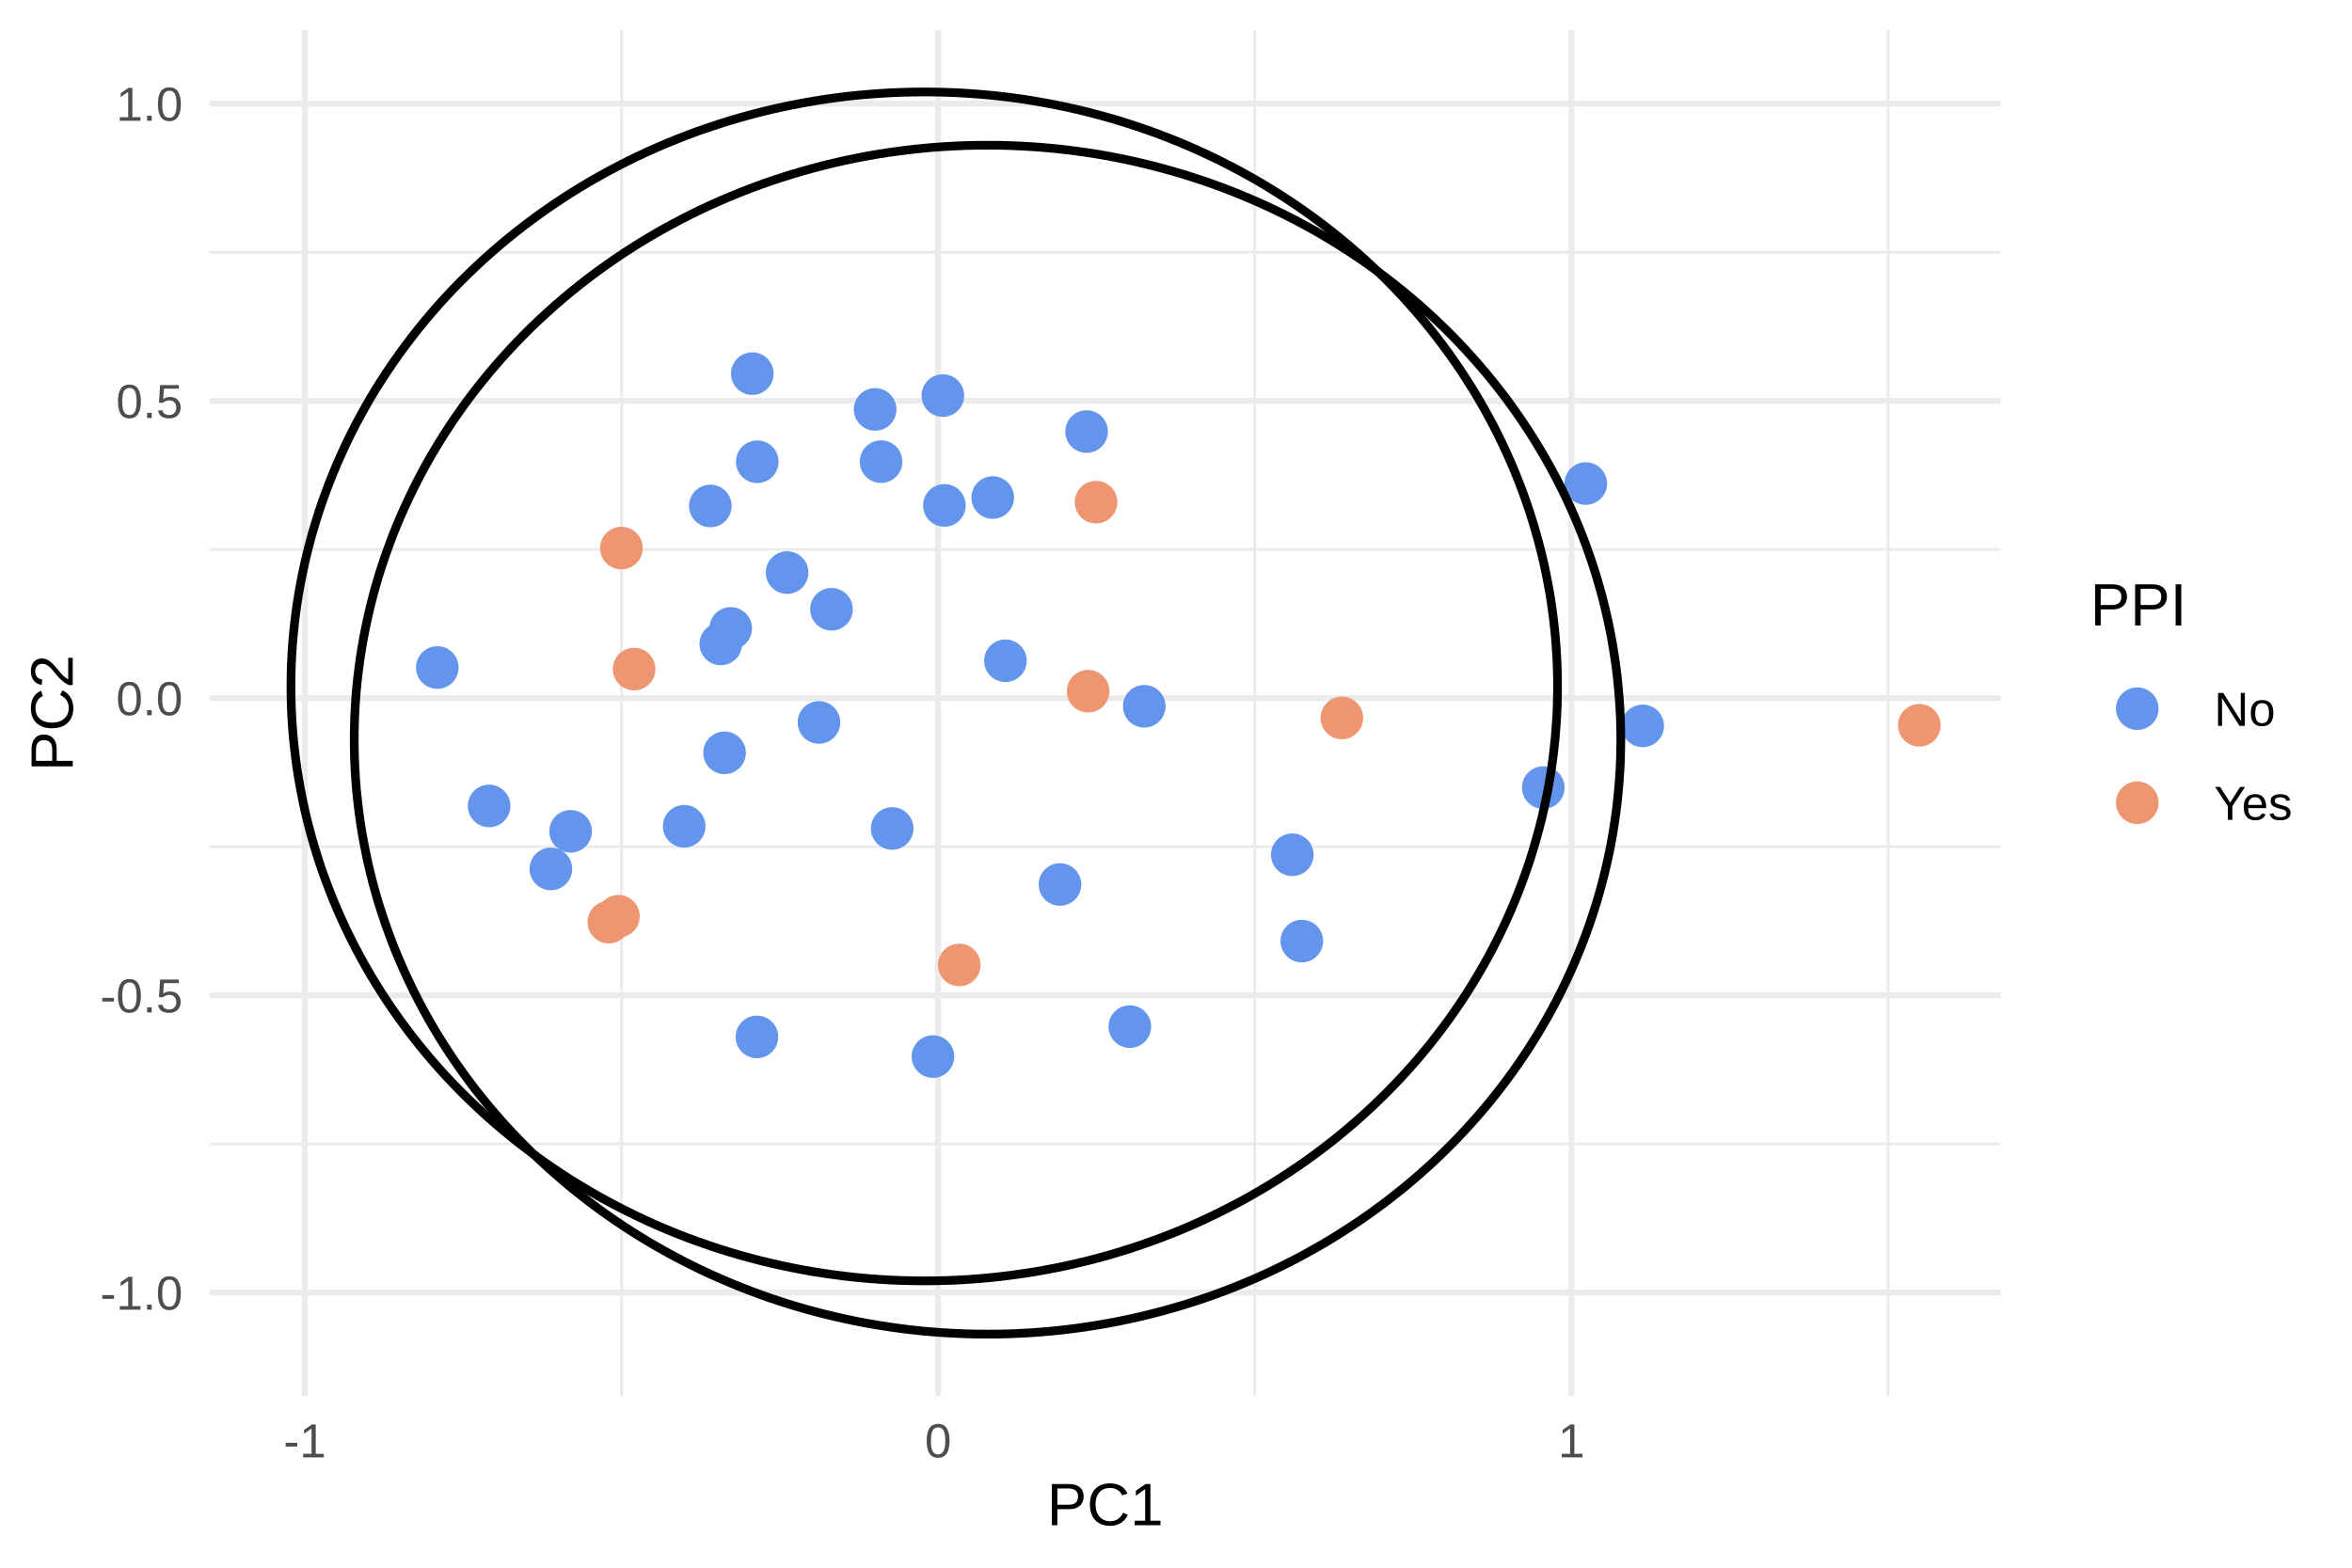
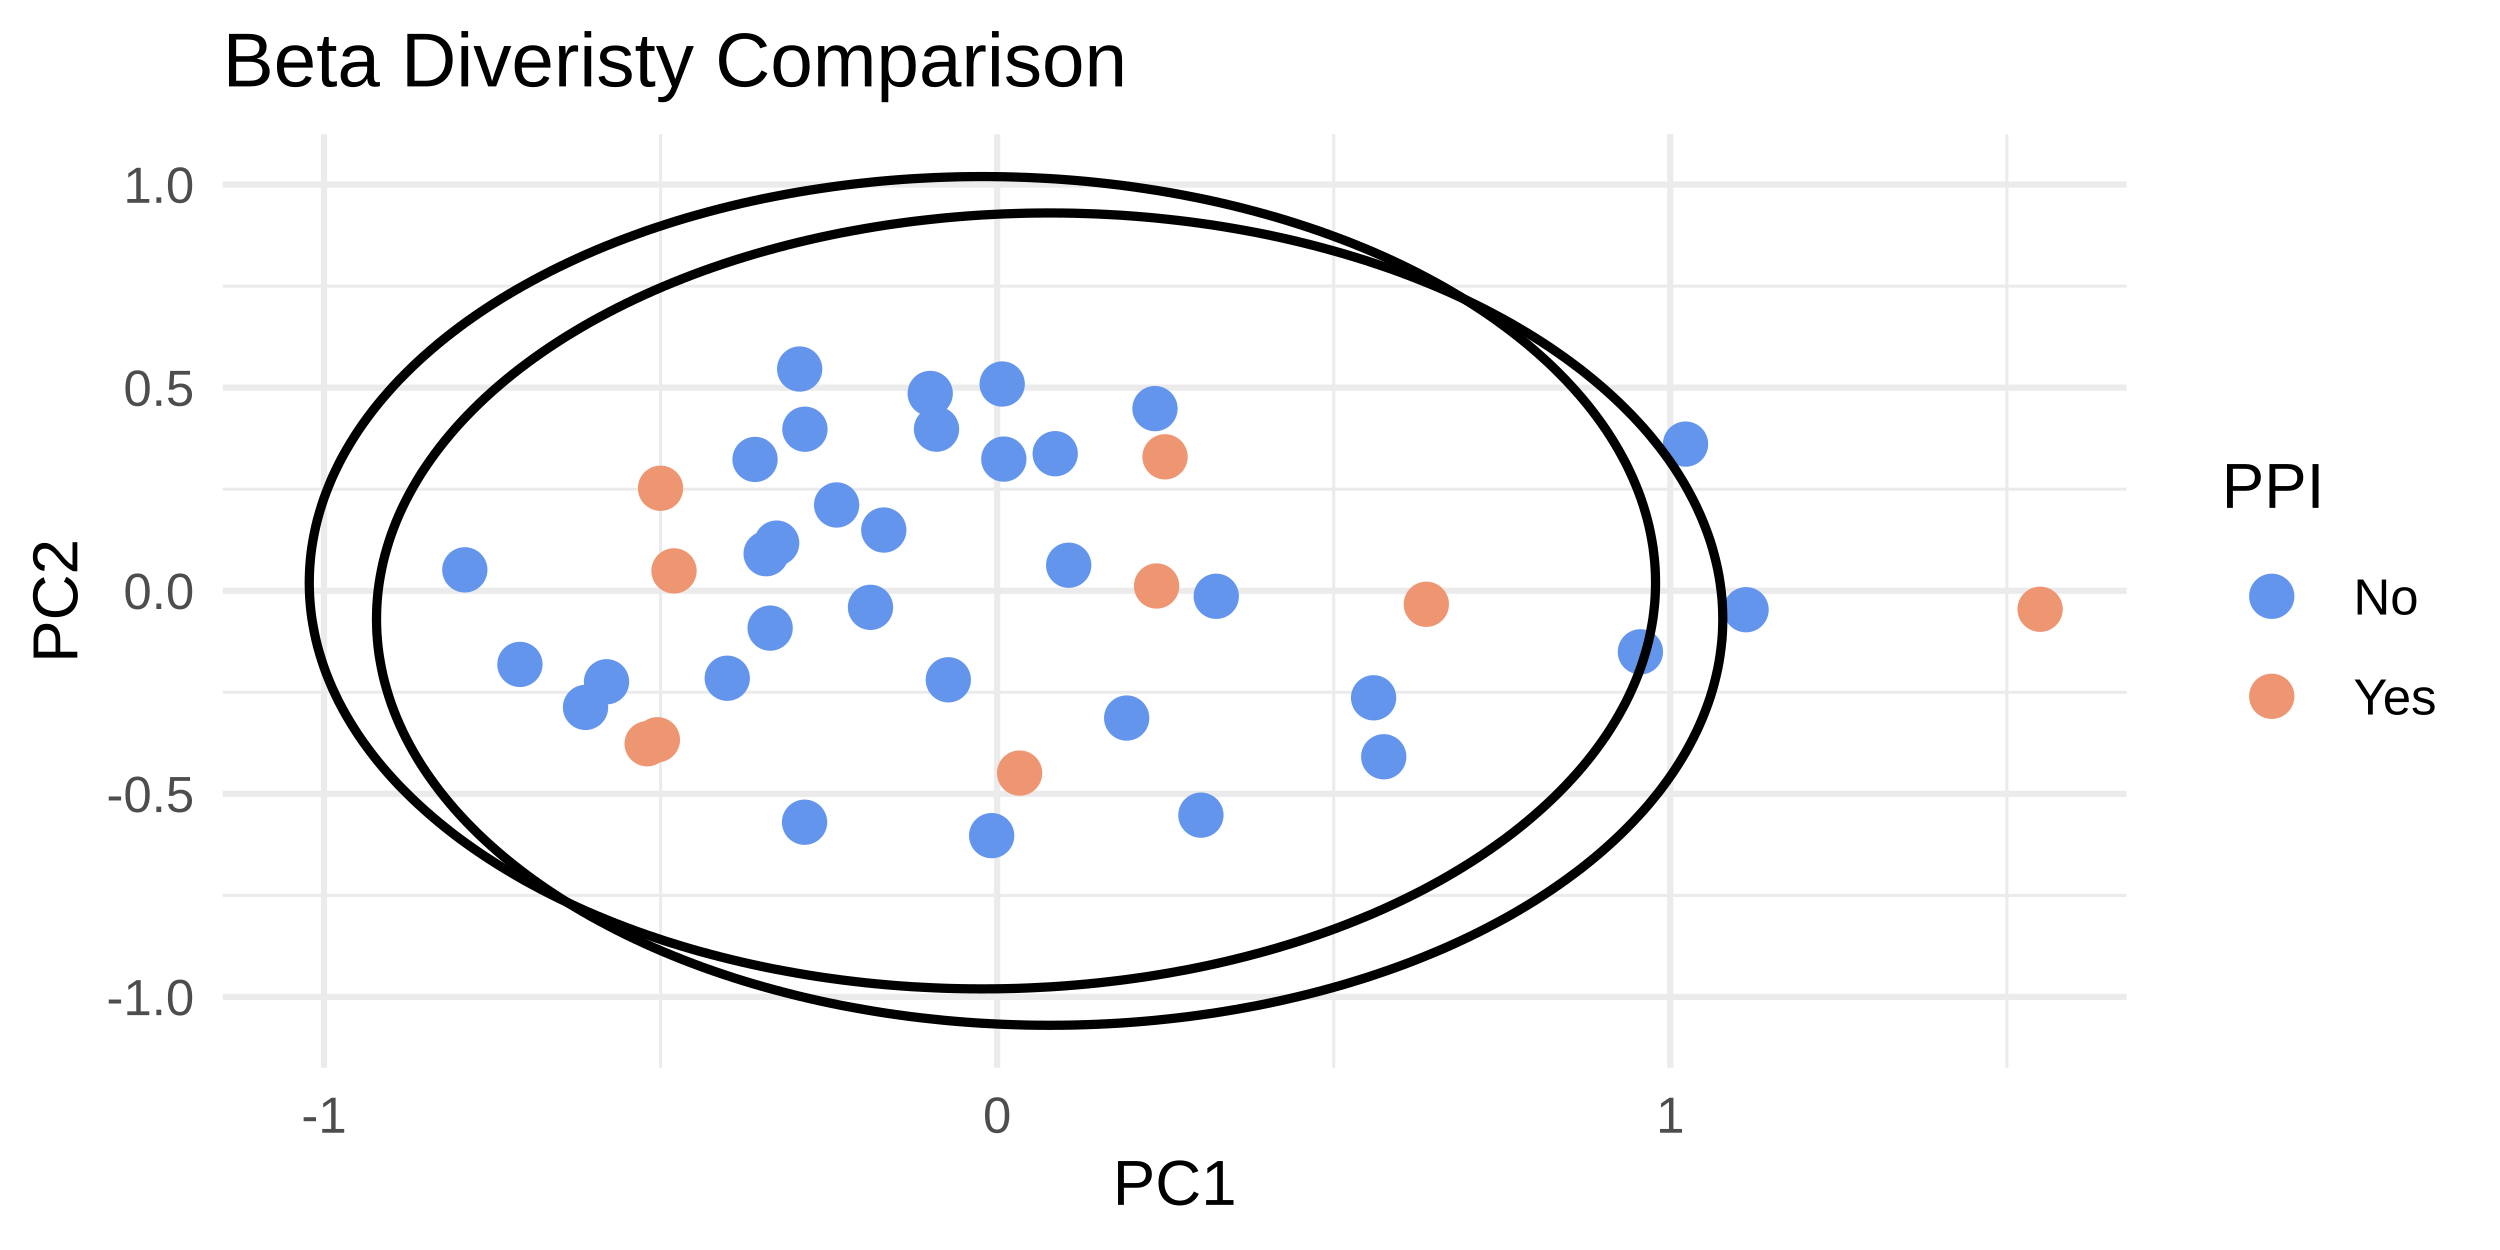
- <svg xmlns="http://www.w3.org/2000/svg" width="432.00pt" height="288.00pt" viewBox="0 0 432.00 288.00">
+ <svg xmlns="http://www.w3.org/2000/svg" width="432.00pt" height="216.00pt" viewBox="0 0 432.00 216.00">
  <g class="svglite">
    <defs>
      <style type="text/css">
    .svglite line, .svglite polyline, .svglite polygon, .svglite path, .svglite rect, .svglite circle {
      fill: none;
      stroke: #000000;
      stroke-linecap: round;
      stroke-linejoin: round;
      stroke-miterlimit: 10.00;
    }
    .svglite text {
      white-space: pre;
    }
    .svglite g.glyphgroup path {
      fill: inherit;
      stroke: none;
    }
  </style>
    </defs>
    <rect width="100%" height="100%" style="stroke: none; fill: none;" />
    <defs>
-       <clipPath id="cpMC4wMHw0MzIuMDB8MC4wMHwyODguMDA=">
-         <rect x="0.00" y="0.00" width="432.00" height="288.00" />
+       <clipPath id="cpMC4wMHw0MzIuMDB8MC4wMHwyMTYuMDA=">
+         <rect x="0.00" y="0.00" width="432.00" height="216.00" />
      </clipPath>
    </defs>
-     <g clip-path="url(#cpMC4wMHw0MzIuMDB8MC4wMHwyODguMDA=)">
+     <g clip-path="url(#cpMC4wMHw0MzIuMDB8MC4wMHwyMTYuMDA=)">
</g>
    <defs>
-       <clipPath id="cpMzguNDl8MzY3LjQ4fDUuNDh8MjU2LjUw">
-         <rect x="38.49" y="5.48" width="329.00" height="251.02" />
+       <clipPath id="cpMzguNDl8MzY3LjQ4fDIzLjE4fDE4NC41MA==">
+         <rect x="38.49" y="23.18" width="329.00" height="161.33" />
      </clipPath>
    </defs>
-     <g clip-path="url(#cpMzguNDl8MzY3LjQ4fDUuNDh8MjU2LjUw)">
-       <polyline points="38.49,210.15 367.48,210.15 " style="stroke-width: 0.53; stroke: #EBEBEB; stroke-linecap: butt;" />
-       <polyline points="38.49,155.55 367.48,155.55 " style="stroke-width: 0.53; stroke: #EBEBEB; stroke-linecap: butt;" />
-       <polyline points="38.49,100.94 367.48,100.94 " style="stroke-width: 0.53; stroke: #EBEBEB; stroke-linecap: butt;" />
-       <polyline points="38.49,46.34 367.48,46.34 " style="stroke-width: 0.53; stroke: #EBEBEB; stroke-linecap: butt;" />
-       <polyline points="114.15,256.50 114.15,5.48 " style="stroke-width: 0.53; stroke: #EBEBEB; stroke-linecap: butt;" />
-       <polyline points="230.47,256.50 230.47,5.48 " style="stroke-width: 0.53; stroke: #EBEBEB; stroke-linecap: butt;" />
-       <polyline points="346.79,256.50 346.79,5.48 " style="stroke-width: 0.53; stroke: #EBEBEB; stroke-linecap: butt;" />
-       <polyline points="38.49,237.46 367.48,237.46 " style="stroke-width: 1.07; stroke: #EBEBEB; stroke-linecap: butt;" />
-       <polyline points="38.49,182.85 367.48,182.85 " style="stroke-width: 1.07; stroke: #EBEBEB; stroke-linecap: butt;" />
-       <polyline points="38.49,128.25 367.48,128.25 " style="stroke-width: 1.07; stroke: #EBEBEB; stroke-linecap: butt;" />
-       <polyline points="38.49,73.64 367.48,73.64 " style="stroke-width: 1.07; stroke: #EBEBEB; stroke-linecap: butt;" />
-       <polyline points="38.49,19.04 367.48,19.04 " style="stroke-width: 1.07; stroke: #EBEBEB; stroke-linecap: butt;" />
-       <polyline points="55.99,256.50 55.99,5.48 " style="stroke-width: 1.07; stroke: #EBEBEB; stroke-linecap: butt;" />
-       <polyline points="172.31,256.50 172.31,5.48 " style="stroke-width: 1.07; stroke: #EBEBEB; stroke-linecap: butt;" />
-       <polyline points="288.63,256.50 288.63,5.48 " style="stroke-width: 1.07; stroke: #EBEBEB; stroke-linecap: butt;" />
-       <circle cx="207.52" cy="188.60" r="3.56" style="stroke-width: 0.71; stroke: #6495ED; fill: #6495ED;" />
-       <circle cx="199.58" cy="79.28" r="3.56" style="stroke-width: 0.71; stroke: #6495ED; fill: #6495ED;" />
-       <circle cx="239.11" cy="172.89" r="3.56" style="stroke-width: 0.71; stroke: #6495ED; fill: #6495ED;" />
-       <circle cx="194.69" cy="162.49" r="3.56" style="stroke-width: 0.71; stroke: #6495ED; fill: #6495ED;" />
-       <circle cx="111.83" cy="169.40" r="3.56" style="stroke-width: 0.71; stroke: #EE9572; fill: #EE9572;" />
-       <circle cx="171.36" cy="194.10" r="3.56" style="stroke-width: 0.71; stroke: #6495ED; fill: #6495ED;" />
-       <circle cx="352.53" cy="133.24" r="3.56" style="stroke-width: 0.71; stroke: #EE9572; fill: #EE9572;" />
-       <circle cx="301.72" cy="133.35" r="3.56" style="stroke-width: 0.71; stroke: #6495ED; fill: #6495ED;" />
-       <circle cx="104.81" cy="152.72" r="3.56" style="stroke-width: 0.71; stroke: #6495ED; fill: #6495ED;" />
-       <circle cx="291.26" cy="88.83" r="3.56" style="stroke-width: 0.71; stroke: #6495ED; fill: #6495ED;" />
-       <circle cx="173.18" cy="72.67" r="3.56" style="stroke-width: 0.71; stroke: #6495ED; fill: #6495ED;" />
-       <circle cx="130.47" cy="92.95" r="3.56" style="stroke-width: 0.71; stroke: #6495ED; fill: #6495ED;" />
-       <circle cx="283.46" cy="144.69" r="3.56" style="stroke-width: 0.71; stroke: #6495ED; fill: #6495ED;" />
-       <circle cx="199.86" cy="126.98" r="3.56" style="stroke-width: 0.71; stroke: #EE9572; fill: #EE9572;" />
-       <circle cx="150.42" cy="132.72" r="3.56" style="stroke-width: 0.71; stroke: #6495ED; fill: #6495ED;" />
-       <circle cx="210.17" cy="129.75" r="3.56" style="stroke-width: 0.71; stroke: #6495ED; fill: #6495ED;" />
-       <circle cx="138.18" cy="68.64" r="3.56" style="stroke-width: 0.71; stroke: #6495ED; fill: #6495ED;" />
-       <circle cx="173.46" cy="92.85" r="3.56" style="stroke-width: 0.71; stroke: #6495ED; fill: #6495ED;" />
-       <circle cx="89.84" cy="148.06" r="3.56" style="stroke-width: 0.71; stroke: #6495ED; fill: #6495ED;" />
-       <circle cx="182.34" cy="91.40" r="3.56" style="stroke-width: 0.71; stroke: #6495ED; fill: #6495ED;" />
-       <circle cx="114.14" cy="100.69" r="3.56" style="stroke-width: 0.71; stroke: #EE9572; fill: #EE9572;" />
-       <circle cx="116.47" cy="122.92" r="3.56" style="stroke-width: 0.71; stroke: #EE9572; fill: #EE9572;" />
-       <circle cx="125.67" cy="151.79" r="3.56" style="stroke-width: 0.71; stroke: #6495ED; fill: #6495ED;" />
-       <circle cx="144.57" cy="105.19" r="3.56" style="stroke-width: 0.71; stroke: #6495ED; fill: #6495ED;" />
-       <circle cx="139.09" cy="84.83" r="3.56" style="stroke-width: 0.71; stroke: #6495ED; fill: #6495ED;" />
-       <circle cx="246.47" cy="131.89" r="3.56" style="stroke-width: 0.71; stroke: #EE9572; fill: #EE9572;" />
-       <circle cx="160.74" cy="75.21" r="3.56" style="stroke-width: 0.71; stroke: #6495ED; fill: #6495ED;" />
-       <circle cx="163.87" cy="152.20" r="3.56" style="stroke-width: 0.71; stroke: #6495ED; fill: #6495ED;" />
-       <circle cx="184.67" cy="121.39" r="3.56" style="stroke-width: 0.71; stroke: #6495ED; fill: #6495ED;" />
-       <circle cx="80.32" cy="122.63" r="3.56" style="stroke-width: 0.71; stroke: #6495ED; fill: #6495ED;" />
-       <circle cx="176.19" cy="177.27" r="3.56" style="stroke-width: 0.71; stroke: #EE9572; fill: #EE9572;" />
-       <circle cx="134.21" cy="115.45" r="3.56" style="stroke-width: 0.71; stroke: #6495ED; fill: #6495ED;" />
-       <circle cx="201.32" cy="92.25" r="3.56" style="stroke-width: 0.71; stroke: #EE9572; fill: #EE9572;" />
-       <circle cx="161.83" cy="84.81" r="3.56" style="stroke-width: 0.71; stroke: #6495ED; fill: #6495ED;" />
-       <circle cx="139.03" cy="190.49" r="3.56" style="stroke-width: 0.71; stroke: #6495ED; fill: #6495ED;" />
-       <circle cx="133.08" cy="138.30" r="3.56" style="stroke-width: 0.71; stroke: #6495ED; fill: #6495ED;" />
-       <circle cx="132.39" cy="118.30" r="3.56" style="stroke-width: 0.71; stroke: #6495ED; fill: #6495ED;" />
-       <circle cx="113.59" cy="168.33" r="3.56" style="stroke-width: 0.71; stroke: #EE9572; fill: #EE9572;" />
-       <circle cx="237.36" cy="157.03" r="3.56" style="stroke-width: 0.71; stroke: #6495ED; fill: #6495ED;" />
-       <circle cx="152.72" cy="111.93" r="3.56" style="stroke-width: 0.71; stroke: #6495ED; fill: #6495ED;" />
-       <circle cx="101.18" cy="159.63" r="3.56" style="stroke-width: 0.71; stroke: #6495ED; fill: #6495ED;" />
-       <polygon points="169.76,16.89 171.79,16.91 173.82,16.96 175.85,17.04 177.87,17.16 179.90,17.31 181.92,17.49 183.94,17.70 185.95,17.95 187.96,18.23 189.96,18.55 191.95,18.90 193.94,19.28 195.93,19.69 197.90,20.13 199.86,20.61 201.82,21.12 203.77,21.66 205.70,22.23 207.63,22.84 209.54,23.48 211.44,24.14 213.33,24.84 215.21,25.57 217.07,26.33 218.92,27.12 220.75,27.94 222.57,28.79 224.37,29.67 226.15,30.58 227.92,31.52 229.67,32.49 231.40,33.48 233.11,34.51 234.80,35.56 236.48,36.64 238.13,37.75 239.76,38.88 241.37,40.04 242.96,41.23 244.53,42.44 246.07,43.68 247.59,44.94 249.09,46.23 250.56,47.54 252.01,48.88 253.43,50.24 254.83,51.62 256.20,53.02 257.55,54.45 258.86,55.90 260.16,57.37 261.42,58.86 262.66,60.38 263.86,61.91 265.04,63.46 266.19,65.03 267.31,66.62 268.40,68.23 269.46,69.85 270.49,71.49 271.49,73.15 272.46,74.83 273.40,76.52 274.31,78.22 275.18,79.94 276.02,81.68 276.83,83.43 277.61,85.19 278.35,86.96 279.06,88.75 279.74,90.54 280.38,92.35 281.00,94.17 281.57,96.00 282.11,97.83 282.62,99.68 283.10,101.53 283.54,103.39 283.94,105.26 284.31,107.13 284.65,109.01 284.95,110.90 285.21,112.79 285.44,114.68 285.64,116.58 285.79,118.48 285.92,120.38 286.01,122.29 286.06,124.19 286.08,126.10 286.06,128.00 286.01,129.91 285.92,131.81 285.79,133.72 285.64,135.62 285.44,137.51 285.21,139.41 284.95,141.30 284.65,143.18 284.31,145.06 283.94,146.94 283.54,148.80 283.10,150.67 282.62,152.52 282.11,154.36 281.57,156.20 281.00,158.03 280.38,159.85 279.74,161.65 279.06,163.45 278.35,165.24 277.61,167.01 276.83,168.77 276.02,170.52 275.18,172.25 274.31,173.97 273.40,175.68 272.46,177.37 271.49,179.04 270.49,180.70 269.46,182.35 268.40,183.97 267.31,185.58 266.19,187.17 265.04,188.74 263.86,190.29 262.66,191.82 261.42,193.33 260.16,194.83 258.86,196.30 257.55,197.75 256.20,199.17 254.83,200.58 253.43,201.96 252.01,203.32 250.56,204.66 249.09,205.97 247.59,207.26 246.07,208.52 244.53,209.76 242.96,210.97 241.37,212.16 239.76,213.32 238.13,214.45 236.48,215.56 234.80,216.64 233.11,217.69 231.40,218.71 229.67,219.71 227.92,220.68 226.15,221.61 224.37,222.52 222.57,223.40 220.75,224.26 218.92,225.08 217.07,225.87 215.21,226.63 213.33,227.36 211.44,228.05 209.54,228.72 207.63,229.36 205.70,229.96 203.77,230.54 201.82,231.08 199.86,231.59 197.90,232.06 195.93,232.51 193.94,232.92 191.95,233.30 189.96,233.65 187.96,233.96 185.95,234.24 183.94,234.49 181.92,234.71 179.90,234.89 177.87,235.04 175.85,235.16 173.82,235.24 171.79,235.29 169.76,235.31 167.73,235.29 165.70,235.24 163.67,235.16 161.65,235.04 159.62,234.89 157.60,234.71 155.58,234.49 153.57,234.24 151.56,233.96 149.56,233.65 147.56,233.30 145.58,232.92 143.59,232.51 141.62,232.06 139.65,231.59 137.70,231.08 135.75,230.54 133.82,229.96 131.89,229.36 129.98,228.72 128.07,228.05 126.19,227.36 124.31,226.63 122.45,225.87 120.60,225.08 118.77,224.26 116.95,223.40 115.15,222.52 113.37,221.61 111.60,220.68 109.85,219.71 108.12,218.71 106.41,217.69 104.71,216.64 103.04,215.56 101.39,214.45 99.76,213.32 98.15,212.16 96.56,210.97 94.99,209.76 93.45,208.52 91.93,207.26 90.43,205.97 88.96,204.66 87.51,203.32 86.09,201.96 84.69,200.58 83.32,199.17 81.97,197.75 80.65,196.30 79.36,194.83 78.10,193.33 76.86,191.82 75.66,190.29 74.48,188.74 73.33,187.17 72.21,185.58 71.12,183.97 70.06,182.35 69.02,180.70 68.02,179.04 67.06,177.37 66.12,175.68 65.21,173.97 64.34,172.25 63.50,170.52 62.69,168.77 61.91,167.01 61.17,165.24 60.46,163.45 59.78,161.65 59.13,159.85 58.52,158.03 57.95,156.20 57.40,154.36 56.90,152.52 56.42,150.67 55.98,148.80 55.58,146.94 55.21,145.06 54.87,143.18 54.57,141.30 54.31,139.41 54.08,137.51 53.88,135.62 53.72,133.72 53.60,131.81 53.51,129.91 53.46,128.00 53.44,126.10 53.46,124.19 53.51,122.29 53.60,120.38 53.72,118.48 53.88,116.58 54.08,114.68 54.31,112.79 54.57,110.90 54.87,109.01 55.21,107.13 55.58,105.26 55.98,103.39 56.42,101.53 56.90,99.68 57.40,97.83 57.95,96.00 58.52,94.17 59.13,92.35 59.78,90.54 60.46,88.75 61.17,86.96 61.91,85.19 62.69,83.43 63.50,81.68 64.34,79.94 65.21,78.22 66.12,76.52 67.06,74.83 68.02,73.15 69.02,71.49 70.06,69.85 71.12,68.23 72.21,66.62 73.33,65.03 74.48,63.46 75.66,61.91 76.86,60.38 78.10,58.86 79.36,57.37 80.65,55.90 81.97,54.45 83.32,53.02 84.69,51.62 86.09,50.24 87.51,48.88 88.96,47.54 90.43,46.23 91.93,44.94 93.45,43.68 94.99,42.44 96.56,41.23 98.15,40.04 99.76,38.88 101.39,37.75 103.04,36.64 104.71,35.56 106.41,34.51 108.12,33.48 109.85,32.49 111.60,31.52 113.37,30.58 115.15,29.67 116.95,28.79 118.77,27.94 120.60,27.12 122.45,26.33 124.31,25.57 126.19,24.84 128.07,24.14 129.98,23.48 131.89,22.84 133.82,22.23 135.75,21.66 137.70,21.12 139.65,20.61 141.62,20.13 143.59,19.69 145.58,19.28 147.56,18.90 149.56,18.55 151.56,18.23 153.57,17.95 155.58,17.70 157.60,17.49 159.62,17.31 161.65,17.16 163.67,17.04 165.70,16.96 167.73,16.91 169.76,16.89 " style="stroke-width: 1.60;" />
-       <polygon points="181.38,26.68 183.41,26.69 185.44,26.74 187.47,26.83 189.49,26.94 191.52,27.09 193.54,27.27 195.55,27.49 197.57,27.74 199.57,28.02 201.58,28.33 203.57,28.68 205.56,29.06 207.54,29.47 209.52,29.92 211.48,30.40 213.44,30.91 215.39,31.45 217.32,32.02 219.25,32.63 221.16,33.26 223.06,33.93 224.95,34.63 226.83,35.36 228.69,36.12 230.54,36.91 232.37,37.73 234.18,38.58 235.99,39.46 237.77,40.37 239.54,41.31 241.29,42.27 243.02,43.27 244.73,44.29 246.42,45.35 248.09,46.43 249.75,47.53 251.38,48.67 252.99,49.83 254.58,51.01 256.15,52.23 257.69,53.46 259.21,54.73 260.71,56.01 262.18,57.33 263.63,58.66 265.05,60.02 266.45,61.40 267.82,62.81 269.16,64.24 270.48,65.69 271.77,67.16 273.04,68.65 274.27,70.16 275.48,71.69 276.66,73.24 277.81,74.82 278.93,76.41 280.02,78.01 281.08,79.64 282.11,81.28 283.11,82.94 284.08,84.61 285.02,86.30 285.92,88.01 286.80,89.73 287.64,91.47 288.45,93.21 289.23,94.97 289.97,96.75 290.68,98.53 291.36,100.33 292.00,102.14 292.61,103.95 293.19,105.78 293.73,107.62 294.24,109.46 294.71,111.32 295.15,113.18 295.56,115.05 295.93,116.92 296.26,118.80 296.56,120.69 296.83,122.58 297.06,124.47 297.25,126.37 297.41,128.27 297.54,130.17 297.63,132.07 297.68,133.98 297.70,135.88 297.68,137.79 297.63,139.70 297.54,141.60 297.41,143.50 297.25,145.40 297.06,147.30 296.83,149.19 296.56,151.08 296.26,152.97 295.93,154.85 295.56,156.72 295.15,158.59 294.71,160.45 294.24,162.30 293.73,164.15 293.19,165.99 292.61,167.81 292.00,169.63 291.36,171.44 290.68,173.24 289.97,175.02 289.23,176.79 288.45,178.56 287.64,180.30 286.80,182.04 285.92,183.76 285.02,185.46 284.08,187.16 283.11,188.83 282.11,190.49 281.08,192.13 280.02,193.76 278.93,195.36 277.81,196.95 276.66,198.52 275.48,200.08 274.27,201.61 273.04,203.12 271.77,204.61 270.48,206.08 269.16,207.53 267.82,208.96 266.45,210.36 265.05,211.75 263.63,213.11 262.18,214.44 260.71,215.75 259.21,217.04 257.69,218.31 256.15,219.54 254.58,220.76 252.99,221.94 251.38,223.10 249.75,224.24 248.09,225.34 246.42,226.42 244.73,227.47 243.02,228.50 241.29,229.49 239.54,230.46 237.77,231.40 235.99,232.31 234.18,233.19 232.37,234.04 230.54,234.86 228.69,235.65 226.83,236.41 224.95,237.14 223.06,237.84 221.16,238.51 219.25,239.14 217.32,239.75 215.39,240.32 213.44,240.86 211.48,241.37 209.52,241.85 207.54,242.29 205.56,242.71 203.57,243.09 201.58,243.43 199.57,243.75 197.57,244.03 195.55,244.28 193.54,244.50 191.52,244.68 189.49,244.83 187.47,244.94 185.44,245.03 183.41,245.08 181.38,245.09 179.35,245.08 177.32,245.03 175.29,244.94 173.26,244.83 171.24,244.68 169.22,244.50 167.20,244.28 165.19,244.03 163.18,243.75 161.18,243.43 159.18,243.09 157.19,242.71 155.21,242.29 153.24,241.85 151.27,241.37 149.32,240.86 147.37,240.32 145.43,239.75 143.51,239.14 141.59,238.51 139.69,237.84 137.80,237.14 135.93,236.41 134.07,235.65 132.22,234.86 130.39,234.04 128.57,233.19 126.77,232.31 124.99,231.40 123.22,230.46 121.47,229.49 119.74,228.50 118.03,227.47 116.33,226.42 114.66,225.34 113.01,224.24 111.38,223.10 109.76,221.94 108.18,220.76 106.61,219.54 105.07,218.31 103.55,217.04 102.05,215.75 100.58,214.44 99.13,213.11 97.70,211.75 96.31,210.36 94.94,208.96 93.59,207.53 92.27,206.08 90.98,204.61 89.72,203.12 88.48,201.61 87.27,200.08 86.09,198.52 84.94,196.95 83.82,195.36 82.73,193.76 81.67,192.13 80.64,190.49 79.64,188.83 78.67,187.16 77.74,185.46 76.83,183.76 75.96,182.04 75.12,180.30 74.31,178.56 73.53,176.79 72.78,175.02 72.07,173.24 71.40,171.44 70.75,169.63 70.14,167.81 69.56,165.99 69.02,164.15 68.51,162.30 68.04,160.45 67.60,158.59 67.20,156.72 66.83,154.85 66.49,152.97 66.19,151.08 65.93,149.19 65.70,147.30 65.50,145.40 65.34,143.50 65.22,141.60 65.13,139.70 65.08,137.79 65.06,135.88 65.08,133.98 65.13,132.07 65.22,130.17 65.34,128.27 65.50,126.37 65.70,124.47 65.93,122.58 66.19,120.69 66.49,118.80 66.83,116.92 67.20,115.05 67.60,113.18 68.04,111.32 68.51,109.46 69.02,107.62 69.56,105.78 70.14,103.95 70.75,102.14 71.40,100.33 72.07,98.53 72.78,96.75 73.53,94.97 74.31,93.21 75.12,91.47 75.96,89.73 76.83,88.01 77.74,86.30 78.67,84.61 79.64,82.94 80.64,81.28 81.67,79.64 82.73,78.01 83.82,76.41 84.94,74.82 86.09,73.24 87.27,71.69 88.48,70.16 89.72,68.65 90.98,67.16 92.27,65.69 93.59,64.24 94.94,62.81 96.31,61.40 97.70,60.02 99.13,58.66 100.58,57.33 102.05,56.01 103.55,54.73 105.07,53.46 106.61,52.23 108.18,51.01 109.76,49.83 111.38,48.67 113.01,47.53 114.66,46.43 116.33,45.35 118.03,44.29 119.74,43.27 121.47,42.27 123.22,41.31 124.99,40.37 126.77,39.46 128.57,38.58 130.39,37.73 132.22,36.91 134.07,36.12 135.93,35.36 137.80,34.63 139.69,33.93 141.59,33.26 143.51,32.63 145.43,32.02 147.37,31.45 149.32,30.91 151.27,30.40 153.24,29.92 155.21,29.47 157.19,29.06 159.18,28.68 161.18,28.33 163.18,28.02 165.19,27.74 167.20,27.49 169.22,27.27 171.24,27.09 173.26,26.94 175.29,26.83 177.32,26.74 179.35,26.69 181.38,26.68 " style="stroke-width: 1.60;" />
+     <g clip-path="url(#cpMzguNDl8MzY3LjQ4fDIzLjE4fDE4NC41MA==)">
+       <polyline points="38.49,154.72 367.48,154.72 " style="stroke-width: 0.53; stroke: #EBEBEB; stroke-linecap: butt;" />
+       <polyline points="38.49,119.62 367.48,119.62 " style="stroke-width: 0.53; stroke: #EBEBEB; stroke-linecap: butt;" />
+       <polyline points="38.49,84.53 367.48,84.53 " style="stroke-width: 0.53; stroke: #EBEBEB; stroke-linecap: butt;" />
+       <polyline points="38.49,49.44 367.48,49.44 " style="stroke-width: 0.53; stroke: #EBEBEB; stroke-linecap: butt;" />
+       <polyline points="114.15,184.50 114.15,23.18 " style="stroke-width: 0.53; stroke: #EBEBEB; stroke-linecap: butt;" />
+       <polyline points="230.47,184.50 230.47,23.18 " style="stroke-width: 0.53; stroke: #EBEBEB; stroke-linecap: butt;" />
+       <polyline points="346.79,184.50 346.79,23.18 " style="stroke-width: 0.53; stroke: #EBEBEB; stroke-linecap: butt;" />
+       <polyline points="38.49,172.26 367.48,172.26 " style="stroke-width: 1.07; stroke: #EBEBEB; stroke-linecap: butt;" />
+       <polyline points="38.49,137.17 367.48,137.17 " style="stroke-width: 1.07; stroke: #EBEBEB; stroke-linecap: butt;" />
+       <polyline points="38.49,102.08 367.48,102.08 " style="stroke-width: 1.07; stroke: #EBEBEB; stroke-linecap: butt;" />
+       <polyline points="38.49,66.98 367.48,66.98 " style="stroke-width: 1.07; stroke: #EBEBEB; stroke-linecap: butt;" />
+       <polyline points="38.49,31.89 367.48,31.89 " style="stroke-width: 1.07; stroke: #EBEBEB; stroke-linecap: butt;" />
+       <polyline points="55.99,184.50 55.99,23.18 " style="stroke-width: 1.07; stroke: #EBEBEB; stroke-linecap: butt;" />
+       <polyline points="172.31,184.50 172.31,23.18 " style="stroke-width: 1.07; stroke: #EBEBEB; stroke-linecap: butt;" />
+       <polyline points="288.63,184.50 288.63,23.18 " style="stroke-width: 1.07; stroke: #EBEBEB; stroke-linecap: butt;" />
+       <circle cx="207.52" cy="140.86" r="3.56" style="stroke-width: 0.71; stroke: #6495ED; fill: #6495ED;" />
+       <circle cx="199.58" cy="70.61" r="3.56" style="stroke-width: 0.71; stroke: #6495ED; fill: #6495ED;" />
+       <circle cx="239.11" cy="130.77" r="3.56" style="stroke-width: 0.71; stroke: #6495ED; fill: #6495ED;" />
+       <circle cx="194.69" cy="124.08" r="3.56" style="stroke-width: 0.71; stroke: #6495ED; fill: #6495ED;" />
+       <circle cx="111.83" cy="128.52" r="3.56" style="stroke-width: 0.71; stroke: #EE9572; fill: #EE9572;" />
+       <circle cx="171.36" cy="144.40" r="3.56" style="stroke-width: 0.71; stroke: #6495ED; fill: #6495ED;" />
+       <circle cx="352.53" cy="105.28" r="3.56" style="stroke-width: 0.71; stroke: #EE9572; fill: #EE9572;" />
+       <circle cx="301.72" cy="105.36" r="3.56" style="stroke-width: 0.71; stroke: #6495ED; fill: #6495ED;" />
+       <circle cx="104.81" cy="117.81" r="3.56" style="stroke-width: 0.71; stroke: #6495ED; fill: #6495ED;" />
+       <circle cx="291.26" cy="76.74" r="3.56" style="stroke-width: 0.71; stroke: #6495ED; fill: #6495ED;" />
+       <circle cx="173.18" cy="66.36" r="3.56" style="stroke-width: 0.71; stroke: #6495ED; fill: #6495ED;" />
+       <circle cx="130.47" cy="79.39" r="3.56" style="stroke-width: 0.71; stroke: #6495ED; fill: #6495ED;" />
+       <circle cx="283.46" cy="112.64" r="3.56" style="stroke-width: 0.71; stroke: #6495ED; fill: #6495ED;" />
+       <circle cx="199.86" cy="101.26" r="3.56" style="stroke-width: 0.71; stroke: #EE9572; fill: #EE9572;" />
+       <circle cx="150.42" cy="104.95" r="3.56" style="stroke-width: 0.71; stroke: #6495ED; fill: #6495ED;" />
+       <circle cx="210.17" cy="103.04" r="3.56" style="stroke-width: 0.71; stroke: #6495ED; fill: #6495ED;" />
+       <circle cx="138.18" cy="63.77" r="3.56" style="stroke-width: 0.71; stroke: #6495ED; fill: #6495ED;" />
+       <circle cx="173.46" cy="79.33" r="3.56" style="stroke-width: 0.71; stroke: #6495ED; fill: #6495ED;" />
+       <circle cx="89.84" cy="114.81" r="3.56" style="stroke-width: 0.71; stroke: #6495ED; fill: #6495ED;" />
+       <circle cx="182.34" cy="78.40" r="3.56" style="stroke-width: 0.71; stroke: #6495ED; fill: #6495ED;" />
+       <circle cx="114.14" cy="84.37" r="3.56" style="stroke-width: 0.71; stroke: #EE9572; fill: #EE9572;" />
+       <circle cx="116.47" cy="98.65" r="3.56" style="stroke-width: 0.71; stroke: #EE9572; fill: #EE9572;" />
+       <circle cx="125.67" cy="117.20" r="3.56" style="stroke-width: 0.71; stroke: #6495ED; fill: #6495ED;" />
+       <circle cx="144.57" cy="87.26" r="3.56" style="stroke-width: 0.71; stroke: #6495ED; fill: #6495ED;" />
+       <circle cx="139.09" cy="74.17" r="3.56" style="stroke-width: 0.71; stroke: #6495ED; fill: #6495ED;" />
+       <circle cx="246.47" cy="104.42" r="3.56" style="stroke-width: 0.71; stroke: #EE9572; fill: #EE9572;" />
+       <circle cx="160.74" cy="67.99" r="3.56" style="stroke-width: 0.71; stroke: #6495ED; fill: #6495ED;" />
+       <circle cx="163.87" cy="117.47" r="3.56" style="stroke-width: 0.71; stroke: #6495ED; fill: #6495ED;" />
+       <circle cx="184.67" cy="97.67" r="3.56" style="stroke-width: 0.71; stroke: #6495ED; fill: #6495ED;" />
+       <circle cx="80.32" cy="98.47" r="3.56" style="stroke-width: 0.71; stroke: #6495ED; fill: #6495ED;" />
+       <circle cx="176.19" cy="133.59" r="3.56" style="stroke-width: 0.71; stroke: #EE9572; fill: #EE9572;" />
+       <circle cx="134.21" cy="93.85" r="3.56" style="stroke-width: 0.71; stroke: #6495ED; fill: #6495ED;" />
+       <circle cx="201.32" cy="78.94" r="3.56" style="stroke-width: 0.71; stroke: #EE9572; fill: #EE9572;" />
+       <circle cx="161.83" cy="74.16" r="3.56" style="stroke-width: 0.71; stroke: #6495ED; fill: #6495ED;" />
+       <circle cx="139.03" cy="142.08" r="3.56" style="stroke-width: 0.71; stroke: #6495ED; fill: #6495ED;" />
+       <circle cx="133.08" cy="108.54" r="3.56" style="stroke-width: 0.71; stroke: #6495ED; fill: #6495ED;" />
+       <circle cx="132.39" cy="95.68" r="3.56" style="stroke-width: 0.71; stroke: #6495ED; fill: #6495ED;" />
+       <circle cx="113.59" cy="127.83" r="3.56" style="stroke-width: 0.71; stroke: #EE9572; fill: #EE9572;" />
+       <circle cx="237.36" cy="120.58" r="3.56" style="stroke-width: 0.71; stroke: #6495ED; fill: #6495ED;" />
+       <circle cx="152.72" cy="91.59" r="3.56" style="stroke-width: 0.71; stroke: #6495ED; fill: #6495ED;" />
+       <circle cx="101.18" cy="122.24" r="3.56" style="stroke-width: 0.71; stroke: #6495ED; fill: #6495ED;" />
+       <polygon points="169.76,30.51 171.79,30.52 173.82,30.55 175.85,30.61 177.87,30.68 179.90,30.78 181.92,30.89 183.94,31.03 185.95,31.19 187.96,31.37 189.96,31.58 191.95,31.80 193.94,32.04 195.93,32.31 197.90,32.60 199.86,32.90 201.82,33.23 203.77,33.58 205.70,33.95 207.63,34.33 209.54,34.74 211.44,35.17 213.33,35.62 215.21,36.09 217.07,36.58 218.92,37.09 220.75,37.61 222.57,38.16 224.37,38.73 226.15,39.31 227.92,39.91 229.67,40.54 231.40,41.18 233.11,41.83 234.80,42.51 236.48,43.20 238.13,43.91 239.76,44.64 241.37,45.39 242.96,46.15 244.53,46.93 246.07,47.73 247.59,48.54 249.09,49.37 250.56,50.21 252.01,51.07 253.43,51.94 254.83,52.83 256.20,53.73 257.55,54.65 258.86,55.58 260.16,56.53 261.42,57.49 262.66,58.46 263.86,59.44 265.04,60.44 266.19,61.45 267.31,62.47 268.40,63.50 269.46,64.55 270.49,65.60 271.49,66.67 272.46,67.75 273.40,68.83 274.31,69.93 275.18,71.03 276.02,72.15 276.83,73.27 277.61,74.40 278.35,75.54 279.06,76.69 279.74,77.85 280.38,79.01 281.00,80.18 281.57,81.35 282.11,82.53 282.62,83.72 283.10,84.91 283.54,86.10 283.94,87.30 284.31,88.51 284.65,89.72 284.95,90.93 285.21,92.14 285.44,93.36 285.64,94.58 285.79,95.80 285.92,97.02 286.01,98.25 286.06,99.47 286.08,100.70 286.06,101.92 286.01,103.15 285.92,104.37 285.79,105.59 285.64,106.81 285.44,108.03 285.21,109.25 284.95,110.46 284.65,111.68 284.31,112.88 283.94,114.09 283.54,115.29 283.10,116.48 282.62,117.68 282.11,118.86 281.57,120.04 281.00,121.22 280.38,122.38 279.74,123.55 279.06,124.70 278.35,125.85 277.61,126.99 276.83,128.12 276.02,129.24 275.18,130.36 274.31,131.46 273.40,132.56 272.46,133.65 271.49,134.72 270.49,135.79 269.46,136.84 268.40,137.89 267.31,138.92 266.19,139.94 265.04,140.95 263.86,141.95 262.66,142.93 261.42,143.91 260.16,144.87 258.86,145.81 257.55,146.74 256.20,147.66 254.83,148.56 253.43,149.45 252.01,150.32 250.56,151.18 249.09,152.03 247.59,152.85 246.07,153.67 244.53,154.46 242.96,155.24 241.37,156.00 239.76,156.75 238.13,157.48 236.48,158.19 234.80,158.88 233.11,159.56 231.40,160.22 229.67,160.86 227.92,161.48 226.15,162.08 224.37,162.67 222.57,163.23 220.75,163.78 218.92,164.31 217.07,164.81 215.21,165.30 213.33,165.77 211.44,166.22 209.54,166.65 207.63,167.06 205.70,167.45 203.77,167.81 201.82,168.16 199.86,168.49 197.90,168.80 195.93,169.08 193.94,169.35 191.95,169.59 189.96,169.82 187.96,170.02 185.95,170.20 183.94,170.36 181.92,170.50 179.90,170.61 177.87,170.71 175.85,170.79 173.82,170.84 171.79,170.87 169.76,170.88 167.73,170.87 165.70,170.84 163.67,170.79 161.65,170.71 159.62,170.61 157.60,170.50 155.58,170.36 153.57,170.20 151.56,170.02 149.56,169.82 147.56,169.59 145.58,169.35 143.59,169.08 141.62,168.80 139.65,168.49 137.70,168.16 135.75,167.81 133.82,167.45 131.89,167.06 129.98,166.65 128.07,166.22 126.19,165.77 124.31,165.30 122.45,164.81 120.60,164.31 118.77,163.78 116.95,163.23 115.15,162.67 113.37,162.08 111.60,161.48 109.85,160.86 108.12,160.22 106.41,159.56 104.71,158.88 103.04,158.19 101.39,157.48 99.76,156.75 98.15,156.00 96.56,155.24 94.99,154.46 93.45,153.67 91.93,152.85 90.43,152.03 88.96,151.18 87.51,150.32 86.09,149.45 84.69,148.56 83.32,147.66 81.97,146.74 80.65,145.81 79.36,144.87 78.10,143.91 76.86,142.93 75.66,141.95 74.48,140.95 73.33,139.94 72.21,138.92 71.12,137.89 70.06,136.84 69.02,135.79 68.02,134.72 67.06,133.65 66.12,132.56 65.21,131.46 64.34,130.36 63.50,129.24 62.69,128.12 61.91,126.99 61.17,125.85 60.46,124.70 59.78,123.55 59.13,122.38 58.52,121.22 57.95,120.04 57.40,118.86 56.90,117.68 56.42,116.48 55.98,115.29 55.58,114.09 55.21,112.88 54.87,111.68 54.57,110.46 54.31,109.25 54.08,108.03 53.88,106.81 53.72,105.59 53.60,104.37 53.51,103.15 53.46,101.92 53.44,100.70 53.46,99.47 53.51,98.25 53.60,97.02 53.72,95.80 53.88,94.58 54.08,93.36 54.31,92.14 54.57,90.93 54.87,89.72 55.21,88.51 55.58,87.30 55.98,86.10 56.42,84.91 56.90,83.72 57.40,82.53 57.95,81.35 58.52,80.18 59.13,79.01 59.78,77.85 60.46,76.69 61.17,75.54 61.91,74.40 62.69,73.27 63.50,72.15 64.34,71.03 65.21,69.93 66.12,68.83 67.06,67.75 68.02,66.67 69.02,65.60 70.06,64.55 71.12,63.50 72.21,62.47 73.33,61.45 74.48,60.44 75.66,59.44 76.86,58.46 78.10,57.49 79.36,56.53 80.65,55.58 81.97,54.65 83.32,53.73 84.69,52.83 86.09,51.94 87.51,51.07 88.96,50.21 90.43,49.37 91.93,48.54 93.45,47.73 94.99,46.93 96.56,46.15 98.15,45.39 99.76,44.64 101.39,43.91 103.04,43.20 104.71,42.51 106.41,41.83 108.12,41.18 109.85,40.54 111.60,39.91 113.37,39.31 115.15,38.73 116.95,38.16 118.77,37.61 120.60,37.09 122.45,36.58 124.31,36.09 126.19,35.62 128.07,35.17 129.98,34.74 131.89,34.33 133.82,33.95 135.75,33.58 137.70,33.23 139.65,32.90 141.62,32.60 143.59,32.31 145.58,32.04 147.56,31.80 149.56,31.58 151.56,31.37 153.57,31.19 155.58,31.03 157.60,30.89 159.62,30.78 161.65,30.68 163.67,30.61 165.70,30.55 167.73,30.52 169.76,30.51 " style="stroke-width: 1.60;" />
+       <polygon points="181.38,36.80 183.41,36.81 185.44,36.84 187.47,36.90 189.49,36.97 191.52,37.07 193.54,37.18 195.55,37.32 197.57,37.48 199.57,37.66 201.58,37.87 203.57,38.09 205.56,38.33 207.54,38.60 209.52,38.88 211.48,39.19 213.44,39.52 215.39,39.87 217.32,40.23 219.25,40.62 221.16,41.03 223.06,41.46 224.95,41.91 226.83,42.38 228.69,42.87 230.54,43.38 232.37,43.90 234.18,44.45 235.99,45.01 237.77,45.60 239.54,46.20 241.29,46.82 243.02,47.46 244.73,48.12 246.42,48.80 248.09,49.49 249.75,50.20 251.38,50.93 252.99,51.68 254.58,52.44 256.15,53.22 257.69,54.02 259.21,54.83 260.71,55.65 262.18,56.50 263.63,57.36 265.05,58.23 266.45,59.12 267.82,60.02 269.16,60.94 270.48,61.87 271.77,62.82 273.04,63.77 274.27,64.75 275.48,65.73 276.66,66.73 277.81,67.74 278.93,68.76 280.02,69.79 281.08,70.84 282.11,71.89 283.11,72.96 284.08,74.03 285.02,75.12 285.92,76.22 286.80,77.32 287.64,78.44 288.45,79.56 289.23,80.69 289.97,81.83 290.68,82.98 291.36,84.13 292.00,85.30 292.61,86.46 293.19,87.64 293.73,88.82 294.24,90.01 294.71,91.20 295.15,92.39 295.56,93.59 295.93,94.80 296.26,96.01 296.56,97.22 296.83,98.43 297.06,99.65 297.25,100.87 297.41,102.09 297.54,103.31 297.63,104.54 297.68,105.76 297.70,106.99 297.68,108.21 297.63,109.43 297.54,110.66 297.41,111.88 297.25,113.10 297.06,114.32 296.83,115.54 296.56,116.75 296.26,117.96 295.93,119.17 295.56,120.38 295.15,121.58 294.71,122.77 294.24,123.96 293.73,125.15 293.19,126.33 292.61,127.51 292.00,128.67 291.36,129.84 290.68,130.99 289.97,132.14 289.23,133.28 288.45,134.41 287.64,135.53 286.80,136.65 285.92,137.75 285.02,138.85 284.08,139.94 283.11,141.01 282.11,142.08 281.08,143.13 280.02,144.18 278.93,145.21 277.81,146.23 276.66,147.24 275.48,148.24 274.27,149.22 273.04,150.20 271.77,151.15 270.48,152.10 269.16,153.03 267.82,153.95 266.45,154.85 265.05,155.74 263.63,156.61 262.18,157.47 260.71,158.32 259.21,159.14 257.69,159.95 256.15,160.75 254.58,161.53 252.99,162.29 251.38,163.04 249.75,163.77 248.09,164.48 246.42,165.17 244.73,165.85 243.02,166.51 241.29,167.15 239.54,167.77 237.77,168.37 235.99,168.96 234.18,169.52 232.37,170.07 230.54,170.59 228.69,171.10 226.83,171.59 224.95,172.06 223.06,172.51 221.16,172.94 219.25,173.35 217.32,173.74 215.39,174.10 213.44,174.45 211.48,174.78 209.52,175.09 207.54,175.37 205.56,175.64 203.57,175.88 201.58,176.10 199.57,176.31 197.57,176.49 195.55,176.65 193.54,176.79 191.52,176.90 189.49,177.00 187.47,177.07 185.44,177.13 183.41,177.16 181.38,177.17 179.35,177.16 177.32,177.13 175.29,177.07 173.26,177.00 171.24,176.90 169.22,176.79 167.20,176.65 165.19,176.49 163.18,176.31 161.18,176.10 159.18,175.88 157.19,175.64 155.21,175.37 153.24,175.09 151.27,174.78 149.32,174.45 147.37,174.10 145.43,173.74 143.51,173.35 141.59,172.94 139.69,172.51 137.80,172.06 135.93,171.59 134.07,171.10 132.22,170.59 130.39,170.07 128.57,169.52 126.77,168.96 124.99,168.37 123.22,167.77 121.47,167.15 119.74,166.51 118.03,165.85 116.33,165.17 114.66,164.48 113.01,163.77 111.38,163.04 109.76,162.29 108.18,161.53 106.61,160.75 105.07,159.95 103.55,159.14 102.05,158.32 100.58,157.47 99.13,156.61 97.70,155.74 96.31,154.85 94.94,153.95 93.59,153.03 92.27,152.10 90.98,151.15 89.72,150.20 88.48,149.22 87.27,148.24 86.09,147.24 84.94,146.23 83.82,145.21 82.73,144.18 81.67,143.13 80.64,142.08 79.64,141.01 78.67,139.94 77.74,138.85 76.83,137.75 75.96,136.65 75.12,135.53 74.31,134.41 73.53,133.28 72.78,132.14 72.07,130.99 71.40,129.84 70.75,128.67 70.14,127.51 69.56,126.33 69.02,125.15 68.51,123.96 68.04,122.77 67.60,121.58 67.20,120.38 66.83,119.17 66.49,117.96 66.19,116.75 65.93,115.54 65.70,114.32 65.50,113.10 65.34,111.88 65.22,110.66 65.13,109.43 65.08,108.21 65.06,106.99 65.08,105.76 65.13,104.54 65.22,103.31 65.34,102.09 65.50,100.87 65.70,99.65 65.93,98.43 66.19,97.22 66.49,96.01 66.83,94.80 67.20,93.59 67.60,92.39 68.04,91.20 68.51,90.01 69.02,88.82 69.56,87.64 70.14,86.46 70.75,85.30 71.40,84.13 72.07,82.98 72.78,81.83 73.53,80.69 74.31,79.56 75.12,78.44 75.96,77.32 76.83,76.22 77.74,75.12 78.67,74.03 79.64,72.96 80.64,71.89 81.67,70.84 82.73,69.79 83.82,68.76 84.94,67.74 86.09,66.73 87.27,65.73 88.48,64.75 89.72,63.77 90.98,62.82 92.27,61.87 93.59,60.94 94.94,60.02 96.31,59.12 97.70,58.23 99.13,57.36 100.58,56.50 102.05,55.65 103.55,54.83 105.07,54.02 106.61,53.22 108.18,52.44 109.76,51.68 111.38,50.93 113.01,50.20 114.66,49.49 116.33,48.80 118.03,48.12 119.74,47.46 121.47,46.82 123.22,46.20 124.99,45.60 126.77,45.01 128.57,44.45 130.39,43.90 132.22,43.38 134.07,42.87 135.93,42.38 137.80,41.91 139.69,41.46 141.59,41.03 143.51,40.62 145.43,40.23 147.37,39.87 149.32,39.52 151.27,39.19 153.24,38.88 155.21,38.60 157.19,38.33 159.18,38.09 161.18,37.87 163.18,37.66 165.19,37.48 167.20,37.32 169.22,37.18 171.24,37.07 173.26,36.97 175.29,36.90 177.32,36.84 179.35,36.81 181.38,36.80 " style="stroke-width: 1.60;" />
    </g>
-     <g clip-path="url(#cpMC4wMHw0MzIuMDB8MC4wMHwyODguMDA=)">
-       <text x="33.56" y="240.61" text-anchor="end" style="font-size: 8.80px;fill: #4D4D4D; font-family: &quot;Arial&quot;;" textLength="15.14px" lengthAdjust="spacingAndGlyphs">-1.0</text>
-       <text x="33.56" y="186.00" text-anchor="end" style="font-size: 8.80px;fill: #4D4D4D; font-family: &quot;Arial&quot;;" textLength="15.14px" lengthAdjust="spacingAndGlyphs">-0.5</text>
-       <text x="33.56" y="131.40" text-anchor="end" style="font-size: 8.80px;fill: #4D4D4D; font-family: &quot;Arial&quot;;" textLength="12.22px" lengthAdjust="spacingAndGlyphs">0.0</text>
-       <text x="33.56" y="76.79" text-anchor="end" style="font-size: 8.80px;fill: #4D4D4D; font-family: &quot;Arial&quot;;" textLength="12.22px" lengthAdjust="spacingAndGlyphs">0.5</text>
-       <text x="33.56" y="22.19" text-anchor="end" style="font-size: 8.80px;fill: #4D4D4D; font-family: &quot;Arial&quot;;" textLength="12.22px" lengthAdjust="spacingAndGlyphs">1.0</text>
-       <text x="55.99" y="267.74" text-anchor="middle" style="font-size: 8.80px;fill: #4D4D4D; font-family: &quot;Arial&quot;;" textLength="7.81px" lengthAdjust="spacingAndGlyphs">-1</text>
-       <text x="172.31" y="267.74" text-anchor="middle" style="font-size: 8.80px;fill: #4D4D4D; font-family: &quot;Arial&quot;;" textLength="4.89px" lengthAdjust="spacingAndGlyphs">0</text>
-       <text x="288.63" y="267.74" text-anchor="middle" style="font-size: 8.80px;fill: #4D4D4D; font-family: &quot;Arial&quot;;" textLength="4.89px" lengthAdjust="spacingAndGlyphs">1</text>
-       <text x="202.99" y="280.20" text-anchor="middle" style="font-size: 11.00px; font-family: &quot;Arial&quot;;" textLength="21.41px" lengthAdjust="spacingAndGlyphs">PC1</text>
-       <text transform="translate(13.36,130.99) rotate(-90)" text-anchor="middle" style="font-size: 11.00px; font-family: &quot;Arial&quot;;" textLength="21.41px" lengthAdjust="spacingAndGlyphs">PC2</text>
-       <text x="383.92" y="114.91" style="font-size: 11.00px; font-family: &quot;Arial&quot;;" textLength="17.75px" lengthAdjust="spacingAndGlyphs">PPI</text>
-       <circle cx="392.56" cy="130.19" r="3.56" style="stroke-width: 0.71; stroke: #6495ED; fill: #6495ED;" />
-       <circle cx="392.56" cy="147.47" r="3.56" style="stroke-width: 0.71; stroke: #EE9572; fill: #EE9572;" />
-       <text x="406.68" y="133.34" style="font-size: 8.80px; font-family: &quot;Arial&quot;;" textLength="11.25px" lengthAdjust="spacingAndGlyphs">No</text>
-       <text x="406.68" y="150.62" style="font-size: 8.80px; font-family: &quot;Arial&quot;;" textLength="14.36px" lengthAdjust="spacingAndGlyphs">Yes</text>
+     <g clip-path="url(#cpMC4wMHw0MzIuMDB8MC4wMHwyMTYuMDA=)">
+       <text x="33.56" y="175.41" text-anchor="end" style="font-size: 8.80px;fill: #4D4D4D; font-family: &quot;Arial&quot;;" textLength="15.14px" lengthAdjust="spacingAndGlyphs">-1.0</text>
+       <text x="33.56" y="140.32" text-anchor="end" style="font-size: 8.80px;fill: #4D4D4D; font-family: &quot;Arial&quot;;" textLength="15.14px" lengthAdjust="spacingAndGlyphs">-0.5</text>
+       <text x="33.56" y="105.23" text-anchor="end" style="font-size: 8.80px;fill: #4D4D4D; font-family: &quot;Arial&quot;;" textLength="12.22px" lengthAdjust="spacingAndGlyphs">0.0</text>
+       <text x="33.56" y="70.13" text-anchor="end" style="font-size: 8.80px;fill: #4D4D4D; font-family: &quot;Arial&quot;;" textLength="12.22px" lengthAdjust="spacingAndGlyphs">0.5</text>
+       <text x="33.56" y="35.04" text-anchor="end" style="font-size: 8.80px;fill: #4D4D4D; font-family: &quot;Arial&quot;;" textLength="12.22px" lengthAdjust="spacingAndGlyphs">1.0</text>
+       <text x="55.99" y="195.74" text-anchor="middle" style="font-size: 8.80px;fill: #4D4D4D; font-family: &quot;Arial&quot;;" textLength="7.81px" lengthAdjust="spacingAndGlyphs">-1</text>
+       <text x="172.31" y="195.74" text-anchor="middle" style="font-size: 8.80px;fill: #4D4D4D; font-family: &quot;Arial&quot;;" textLength="4.89px" lengthAdjust="spacingAndGlyphs">0</text>
+       <text x="288.63" y="195.74" text-anchor="middle" style="font-size: 8.80px;fill: #4D4D4D; font-family: &quot;Arial&quot;;" textLength="4.89px" lengthAdjust="spacingAndGlyphs">1</text>
+       <text x="202.99" y="208.20" text-anchor="middle" style="font-size: 11.00px; font-family: &quot;Arial&quot;;" textLength="21.41px" lengthAdjust="spacingAndGlyphs">PC1</text>
+       <text transform="translate(13.36,103.84) rotate(-90)" text-anchor="middle" style="font-size: 11.00px; font-family: &quot;Arial&quot;;" textLength="21.41px" lengthAdjust="spacingAndGlyphs">PC2</text>
+       <text x="383.92" y="87.76" style="font-size: 11.00px; font-family: &quot;Arial&quot;;" textLength="17.75px" lengthAdjust="spacingAndGlyphs">PPI</text>
+       <circle cx="392.56" cy="103.04" r="3.56" style="stroke-width: 0.71; stroke: #6495ED; fill: #6495ED;" />
+       <circle cx="392.56" cy="120.32" r="3.56" style="stroke-width: 0.71; stroke: #EE9572; fill: #EE9572;" />
+       <text x="406.68" y="106.19" style="font-size: 8.80px; font-family: &quot;Arial&quot;;" textLength="11.25px" lengthAdjust="spacingAndGlyphs">No</text>
+       <text x="406.68" y="123.47" style="font-size: 8.80px; font-family: &quot;Arial&quot;;" textLength="14.36px" lengthAdjust="spacingAndGlyphs">Yes</text>
+       <text x="38.49" y="14.93" style="font-size: 13.20px; font-family: &quot;Arial&quot;;" textLength="156.06px" lengthAdjust="spacingAndGlyphs">Beta Diveristy Comparison</text>
    </g>
  </g>
</svg>
